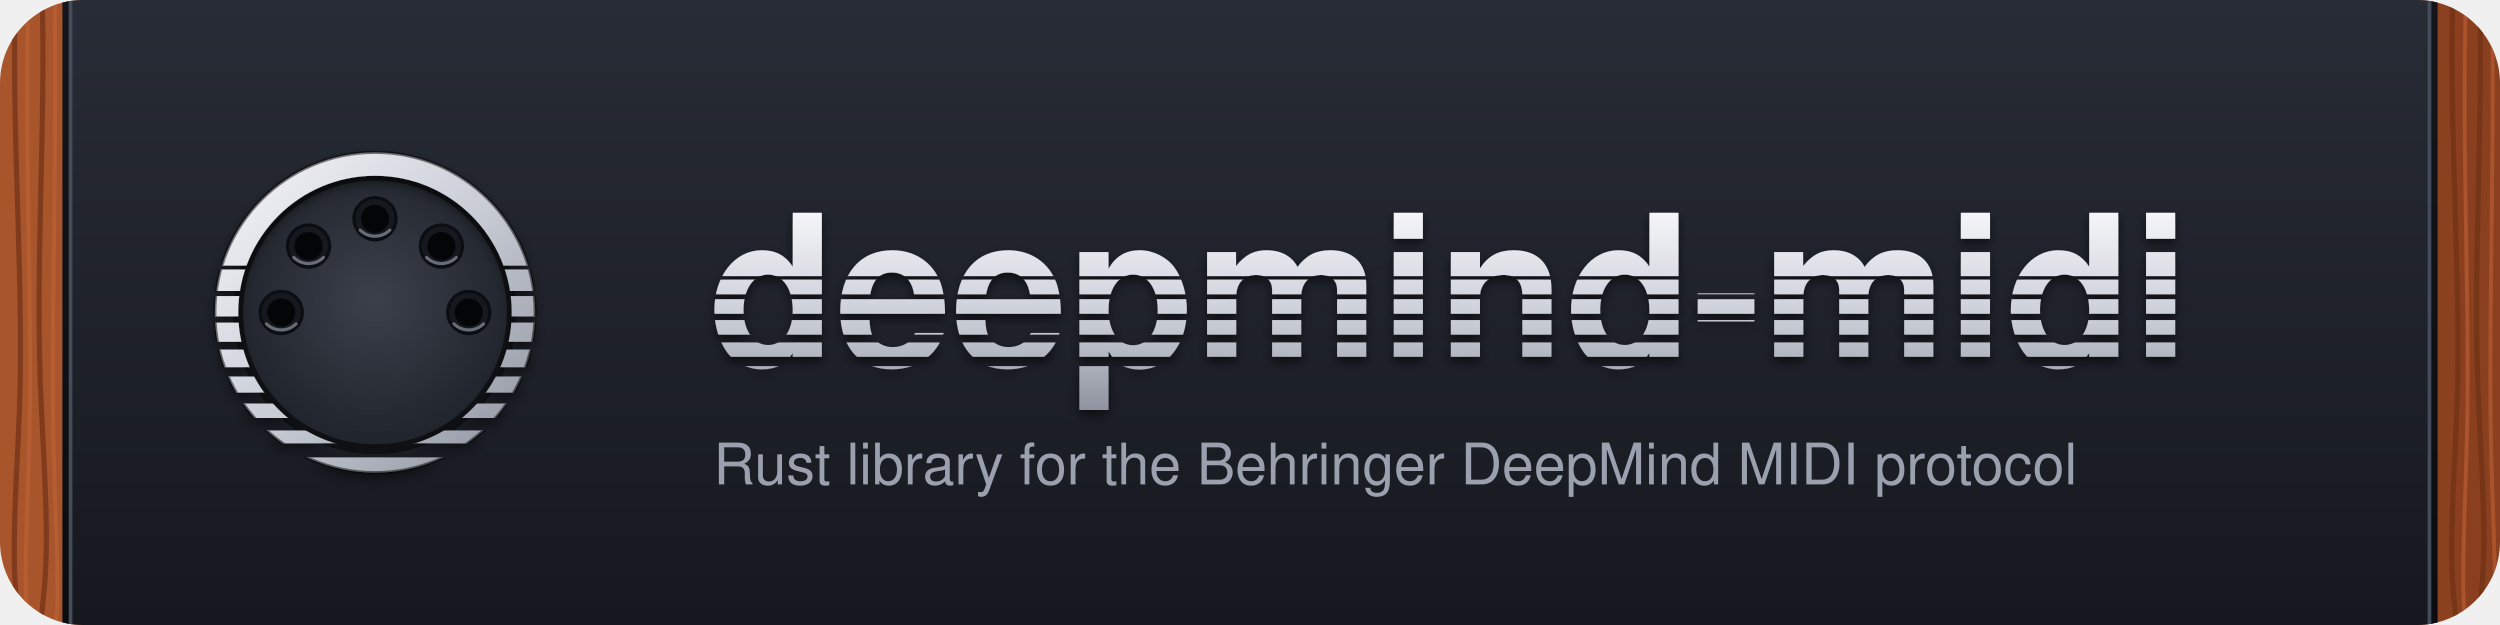
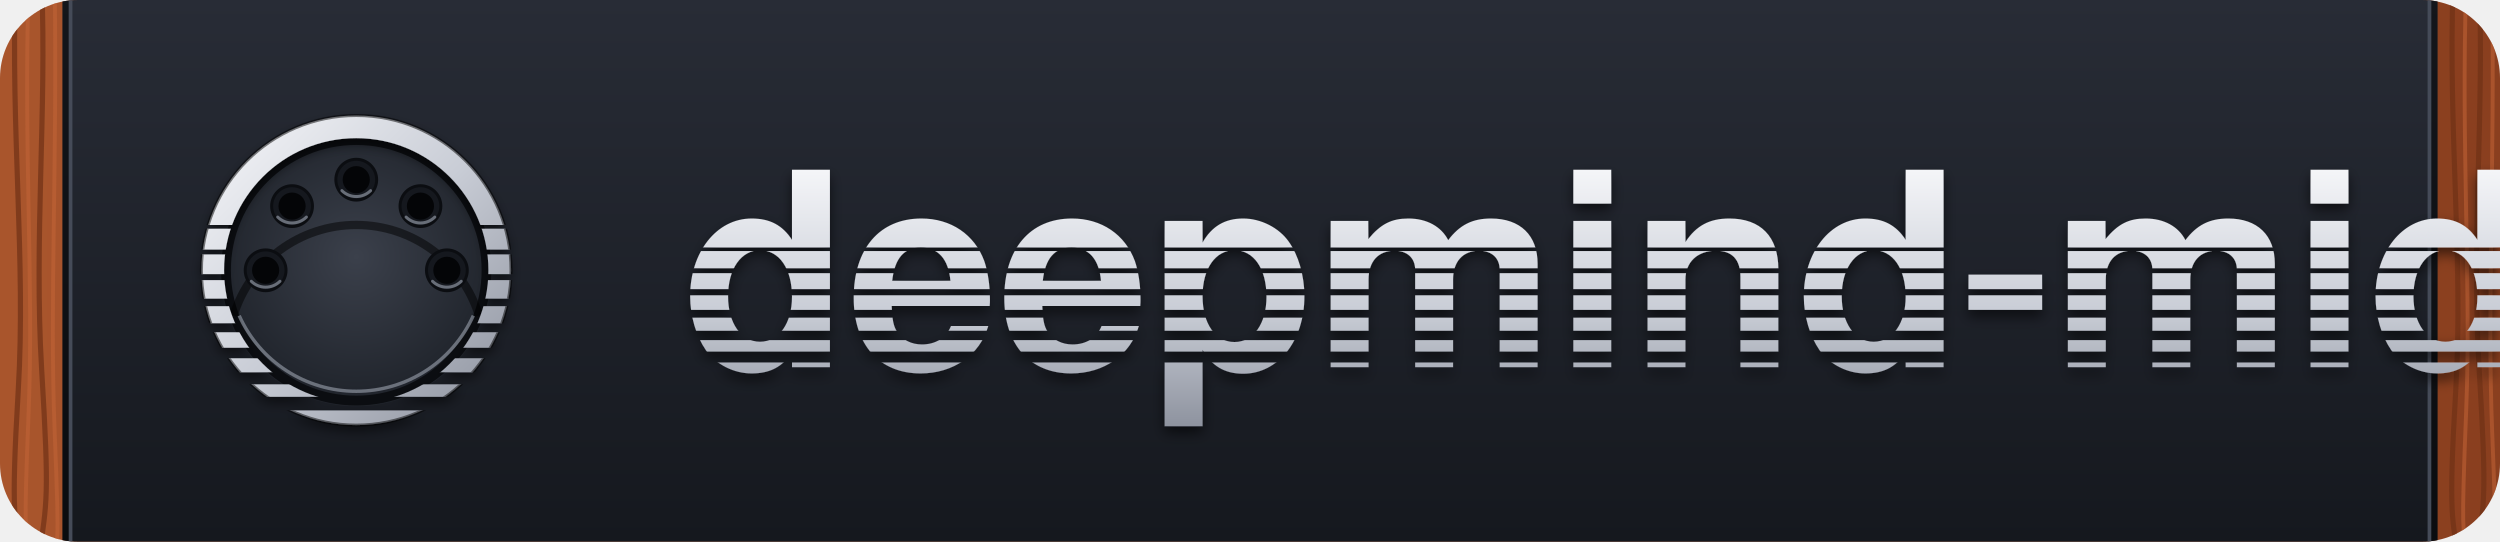
- <svg xmlns="http://www.w3.org/2000/svg" viewBox="0 0 960 240" width="960" height="240" role="img" aria-label="deepmind-midi: Rust library for the Behringer DeepMind MIDI protocol">
+ <svg xmlns="http://www.w3.org/2000/svg" viewBox="0 0 960 208" width="960" height="208" role="img" aria-label="deepmind-midi">
  <defs>
    <clipPath id="case">
-       <rect width="960" height="240" rx="32" />
+       <rect width="960" height="208" rx="30" />
    </clipPath>
    <clipPath id="cheeks">
-       <rect x="0" width="24" height="240" />
-       <rect x="936" width="24" height="240" />
+       <rect x="0" width="24" height="208" />
+       <rect x="936" width="24" height="208" />
    </clipPath>
    <linearGradient id="wood" x1="0" y1="0" x2="1" y2="0">
      <stop offset="0" stop-color="#a9552c" />
      <stop offset="1" stop-color="#8a3f1f" />
    </linearGradient>
    <linearGradient id="panel" x1="0" y1="0" x2="0" y2="1">
      <stop offset="0" stop-color="#282c36" />
      <stop offset="1" stop-color="#15181e" />
    </linearGradient>
    <linearGradient id="metal" x1="0" y1="0" x2="1" y2="1">
      <stop offset="0" stop-color="#f4f5f8" />
      <stop offset="0.5" stop-color="#c9cdd6" />
      <stop offset="1" stop-color="#8e939f" />
    </linearGradient>
    <linearGradient id="chrome" x1="0" y1="0" x2="0" y2="1">
      <stop offset="0" stop-color="#f4f5f8" />
      <stop offset="0.55" stop-color="#c9cdd6" />
      <stop offset="1" stop-color="#8e939f" />
    </linearGradient>
    <radialGradient id="recess" cx="0.5" cy="0.45" r="0.6">
      <stop offset="0" stop-color="#3b404b" />
      <stop offset="1" stop-color="#1c2027" />
    </radialGradient>
    <mask id="cuts">
      <rect width="128" height="128" fill="#fff" />
      <rect x="0" y="52" width="128" height="1" fill="#000" />
      <rect x="0" y="58.5" width="128" height="1.3" fill="#000" />
      <rect x="0" y="65" width="128" height="1.6" fill="#000" />
      <rect x="0" y="71.5" width="128" height="2" fill="#000" />
      <rect x="0" y="78" width="128" height="2.4" fill="#000" />
      <rect x="0" y="84.5" width="128" height="2.8" fill="#000" />
      <rect x="0" y="91" width="128" height="3.2" fill="#000" />
      <rect x="0" y="97.5" width="128" height="3.6" fill="#000" />
    </mask>
    <mask id="textcuts">
-       <rect width="960" height="240" fill="#fff" />
-       <rect x="0" y="106" width="960" height="1.4" fill="#000" />
-       <rect x="0" y="113" width="960" height="1.9" fill="#000" />
-       <rect x="0" y="120.5" width="960" height="2.4" fill="#000" />
-       <rect x="0" y="128.5" width="960" height="3" fill="#000" />
-       <rect x="0" y="137" width="960" height="3.6" fill="#000" />
+       <rect width="960" height="208" fill="#fff" />
+       <rect x="0" y="95" width="960" height="1.4" fill="#000" />
+       <rect x="0" y="103" width="960" height="1.9" fill="#000" />
+       <rect x="0" y="111" width="960" height="2.4" fill="#000" />
+       <rect x="0" y="119" width="960" height="3" fill="#000" />
+       <rect x="0" y="127" width="960" height="3.6" fill="#000" />
+       <rect x="0" y="135" width="960" height="4.2" fill="#000" />
    </mask>
    <filter id="drop" x="-20%" y="-20%" width="140%" height="150%">
      <feDropShadow dx="0" dy="1.5" stdDeviation="1.6" flood-color="#000" flood-opacity="0.55" />
    </filter>
    <filter id="textdrop" x="-5%" y="-10%" width="110%" height="130%">
-       <feDropShadow dx="0" dy="2" stdDeviation="2" flood-color="#000" flood-opacity="0.6" />
+       <feDropShadow dx="0" dy="2.5" stdDeviation="2.5" flood-color="#000" flood-opacity="0.6" />
    </filter>
  </defs>
  <g clip-path="url(#case)">
-     <rect width="960" height="240" fill="url(#wood)" />
+     <rect width="960" height="208" fill="url(#wood)" />
    <g clip-path="url(#cheeks)" fill="none" stroke-linecap="round">
      <g stroke="#6f3116" stroke-width="2" opacity="0.7">
-         <path d="M 6 -6 C 4 56 10 112 7 168 S 6 225 8 246" />
-         <path d="M 16 -6 C 18 47 13 103 16 159 S 18 216 15 246" />
-         <path d="M 942 -6 C 940 56 946 112 943 168 S 942 225 944 246" />
-         <path d="M 952 -6 C 954 47 949 103 952 159 S 954 216 951 246" />
+         <path d="M 6 -6 C 4 50 10 100 7 150 S 6 200 8 214" />
+         <path d="M 16 -6 C 18 42 13 92 16 142 S 18 192 15 214" />
+         <path d="M 942 -6 C 940 50 946 100 943 150 S 942 200 944 214" />
+         <path d="M 952 -6 C 954 42 949 92 952 142 S 954 192 951 214" />
      </g>
      <g stroke="#c26436" stroke-width="1.5" opacity="0.55">
-         <path d="M 11 -6 C 9 65 13 121 11 178 S 10 225 11 246" />
-         <path d="M 21 -6 C 22 75 19 131 21 187 S 22 234 20 246" />
-         <path d="M 947 -6 C 945 65 949 121 947 178 S 946 225 947 246" />
-         <path d="M 957 -6 C 958 75 955 131 957 187 S 958 234 956 246" />
+         <path d="M 11 -6 C 9 58 13 108 11 158 S 10 200 11 214" />
+         <path d="M 21 -6 C 22 66 19 116 21 166 S 22 205 20 214" />
+         <path d="M 947 -6 C 945 58 949 108 947 158 S 946 200 947 214" />
+         <path d="M 957 -6 C 958 66 955 116 957 166 S 958 205 956 214" />
      </g>
    </g>
-     <rect x="24" width="912" height="240" fill="url(#panel)" />
-     <rect x="24" width="2.4" height="240" fill="#000" opacity="0.5" />
-     <rect x="933.6" width="2.4" height="240" fill="#000" opacity="0.5" />
-     <rect x="26.4" width="1.4" height="240" fill="#454b58" />
-     <rect x="932.2" width="1.4" height="240" fill="#454b58" />
+     <rect x="24" width="912" height="208" fill="url(#panel)" />
+     <rect x="24" width="2.4" height="208" fill="#000" opacity="0.5" />
+     <rect x="933.6" width="2.4" height="208" fill="#000" opacity="0.5" />
+     <rect x="26.4" width="1.4" height="208" fill="#454b58" />
+     <rect x="932.2" width="1.4" height="208" fill="#454b58" />
  </g>
-   <g transform="translate(48 24) scale(1.5)">
+   <g transform="translate(44 11) scale(1.45)">
    <circle cx="64" cy="64" r="36" fill="url(#recess)" />
-     <circle cx="64" cy="64" r="35" fill="none" stroke="#000" stroke-width="2.5" opacity="0.55" />
+     <circle cx="64" cy="64" r="34.5" fill="none" stroke="#0b0d11" stroke-width="2.6" />
+     <path d="M 31.5 76 A 34 34 0 0 1 96.5 76" fill="none" stroke="#000" stroke-width="2.2" opacity="0.5" />
+     <path d="M 33 76 A 34 34 0 0 0 95 76" fill="none" stroke="#7d838f" stroke-width="0.9" opacity="0.8" />
    <g filter="url(#drop)">
      <circle cx="64" cy="64" r="38" fill="none" stroke="url(#metal)" stroke-width="6" mask="url(#cuts)" />
    </g>
    <circle cx="64" cy="64" r="41" fill="none" stroke="#000" stroke-width="0.8" opacity="0.5" mask="url(#cuts)" />
    <g fill="#15181e" stroke="#0b0d11" stroke-width="0.8">
      <circle cx="64" cy="40" r="5.4" />
      <circle cx="47" cy="47" r="5.4" />
      <circle cx="81" cy="47" r="5.4" />
      <circle cx="40" cy="64" r="5.4" />
      <circle cx="88" cy="64" r="5.4" />
    </g>
    <g fill="#040507">
      <circle cx="64" cy="40" r="3.6" />
      <circle cx="47" cy="47" r="3.6" />
      <circle cx="81" cy="47" r="3.6" />
      <circle cx="40" cy="64" r="3.6" />
      <circle cx="88" cy="64" r="3.6" />
    </g>
    <g fill="none" stroke="#7d838f" stroke-width="0.8" stroke-linecap="round" opacity="0.8">
      <path d="M 60.2 42.9 A 5.4 5.4 0 0 0 67.8 42.9" />
      <path d="M 43.2 49.9 A 5.4 5.4 0 0 0 50.8 49.9" />
      <path d="M 77.2 49.9 A 5.4 5.4 0 0 0 84.8 49.9" />
      <path d="M 36.2 66.9 A 5.4 5.4 0 0 0 43.8 66.9" />
      <path d="M 84.2 66.9 A 5.4 5.4 0 0 0 91.8 66.9" />
    </g>
  </g>
-   <g font-family="ui-sans-serif, system-ui, -apple-system, 'Segoe UI', Helvetica, Arial, sans-serif">
-     <g filter="url(#textdrop)">
-       <text x="272" y="140" font-size="80" font-weight="700" textLength="632" lengthAdjust="spacingAndGlyphs" fill="url(#chrome)" mask="url(#textcuts)">deepmind-midi</text>
-     </g>
-     <text x="274" y="186" font-size="22" textLength="540" lengthAdjust="spacingAndGlyphs" fill="#9aa0ad">Rust library for the Behringer DeepMind MIDI protocol</text>
+   <g filter="url(#textdrop)" font-family="ui-sans-serif, system-ui, -apple-system, 'Segoe UI', Helvetica, Arial, sans-serif">
+     <text x="262" y="141" font-size="104" font-weight="700" textLength="638" lengthAdjust="spacingAndGlyphs" fill="url(#chrome)" mask="url(#textcuts)">deepmind-midi</text>
  </g>
</svg>
